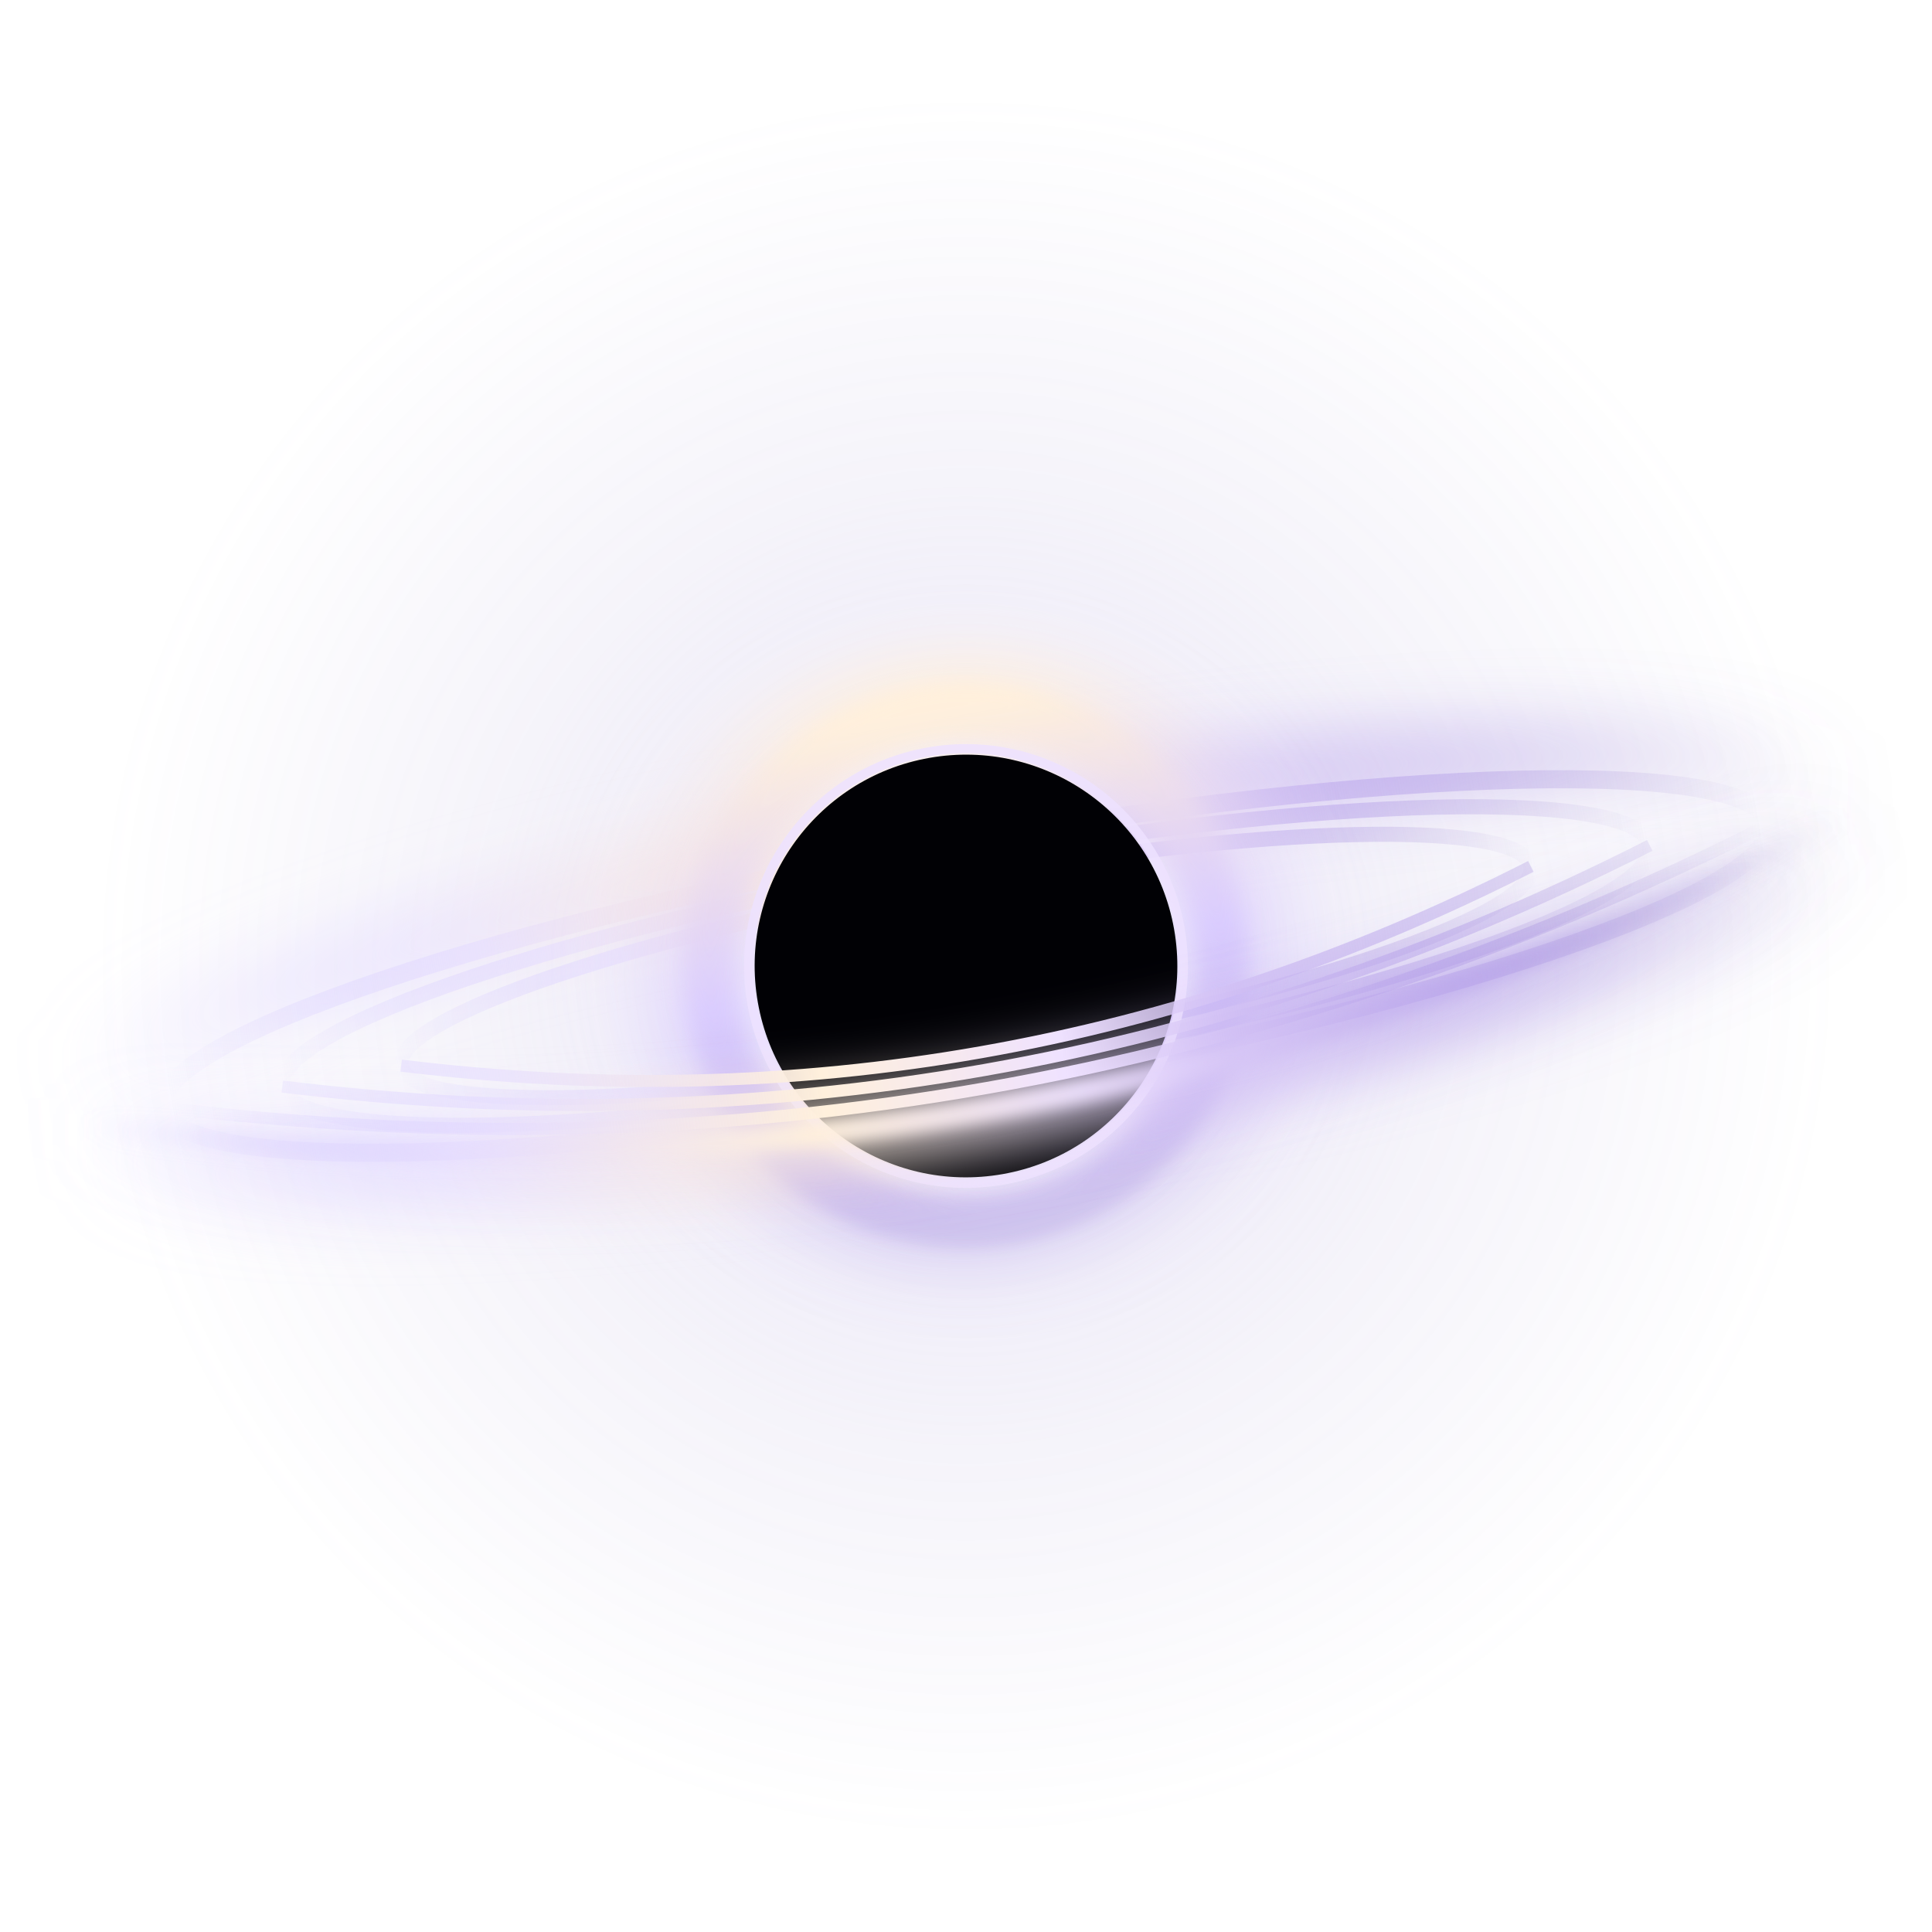
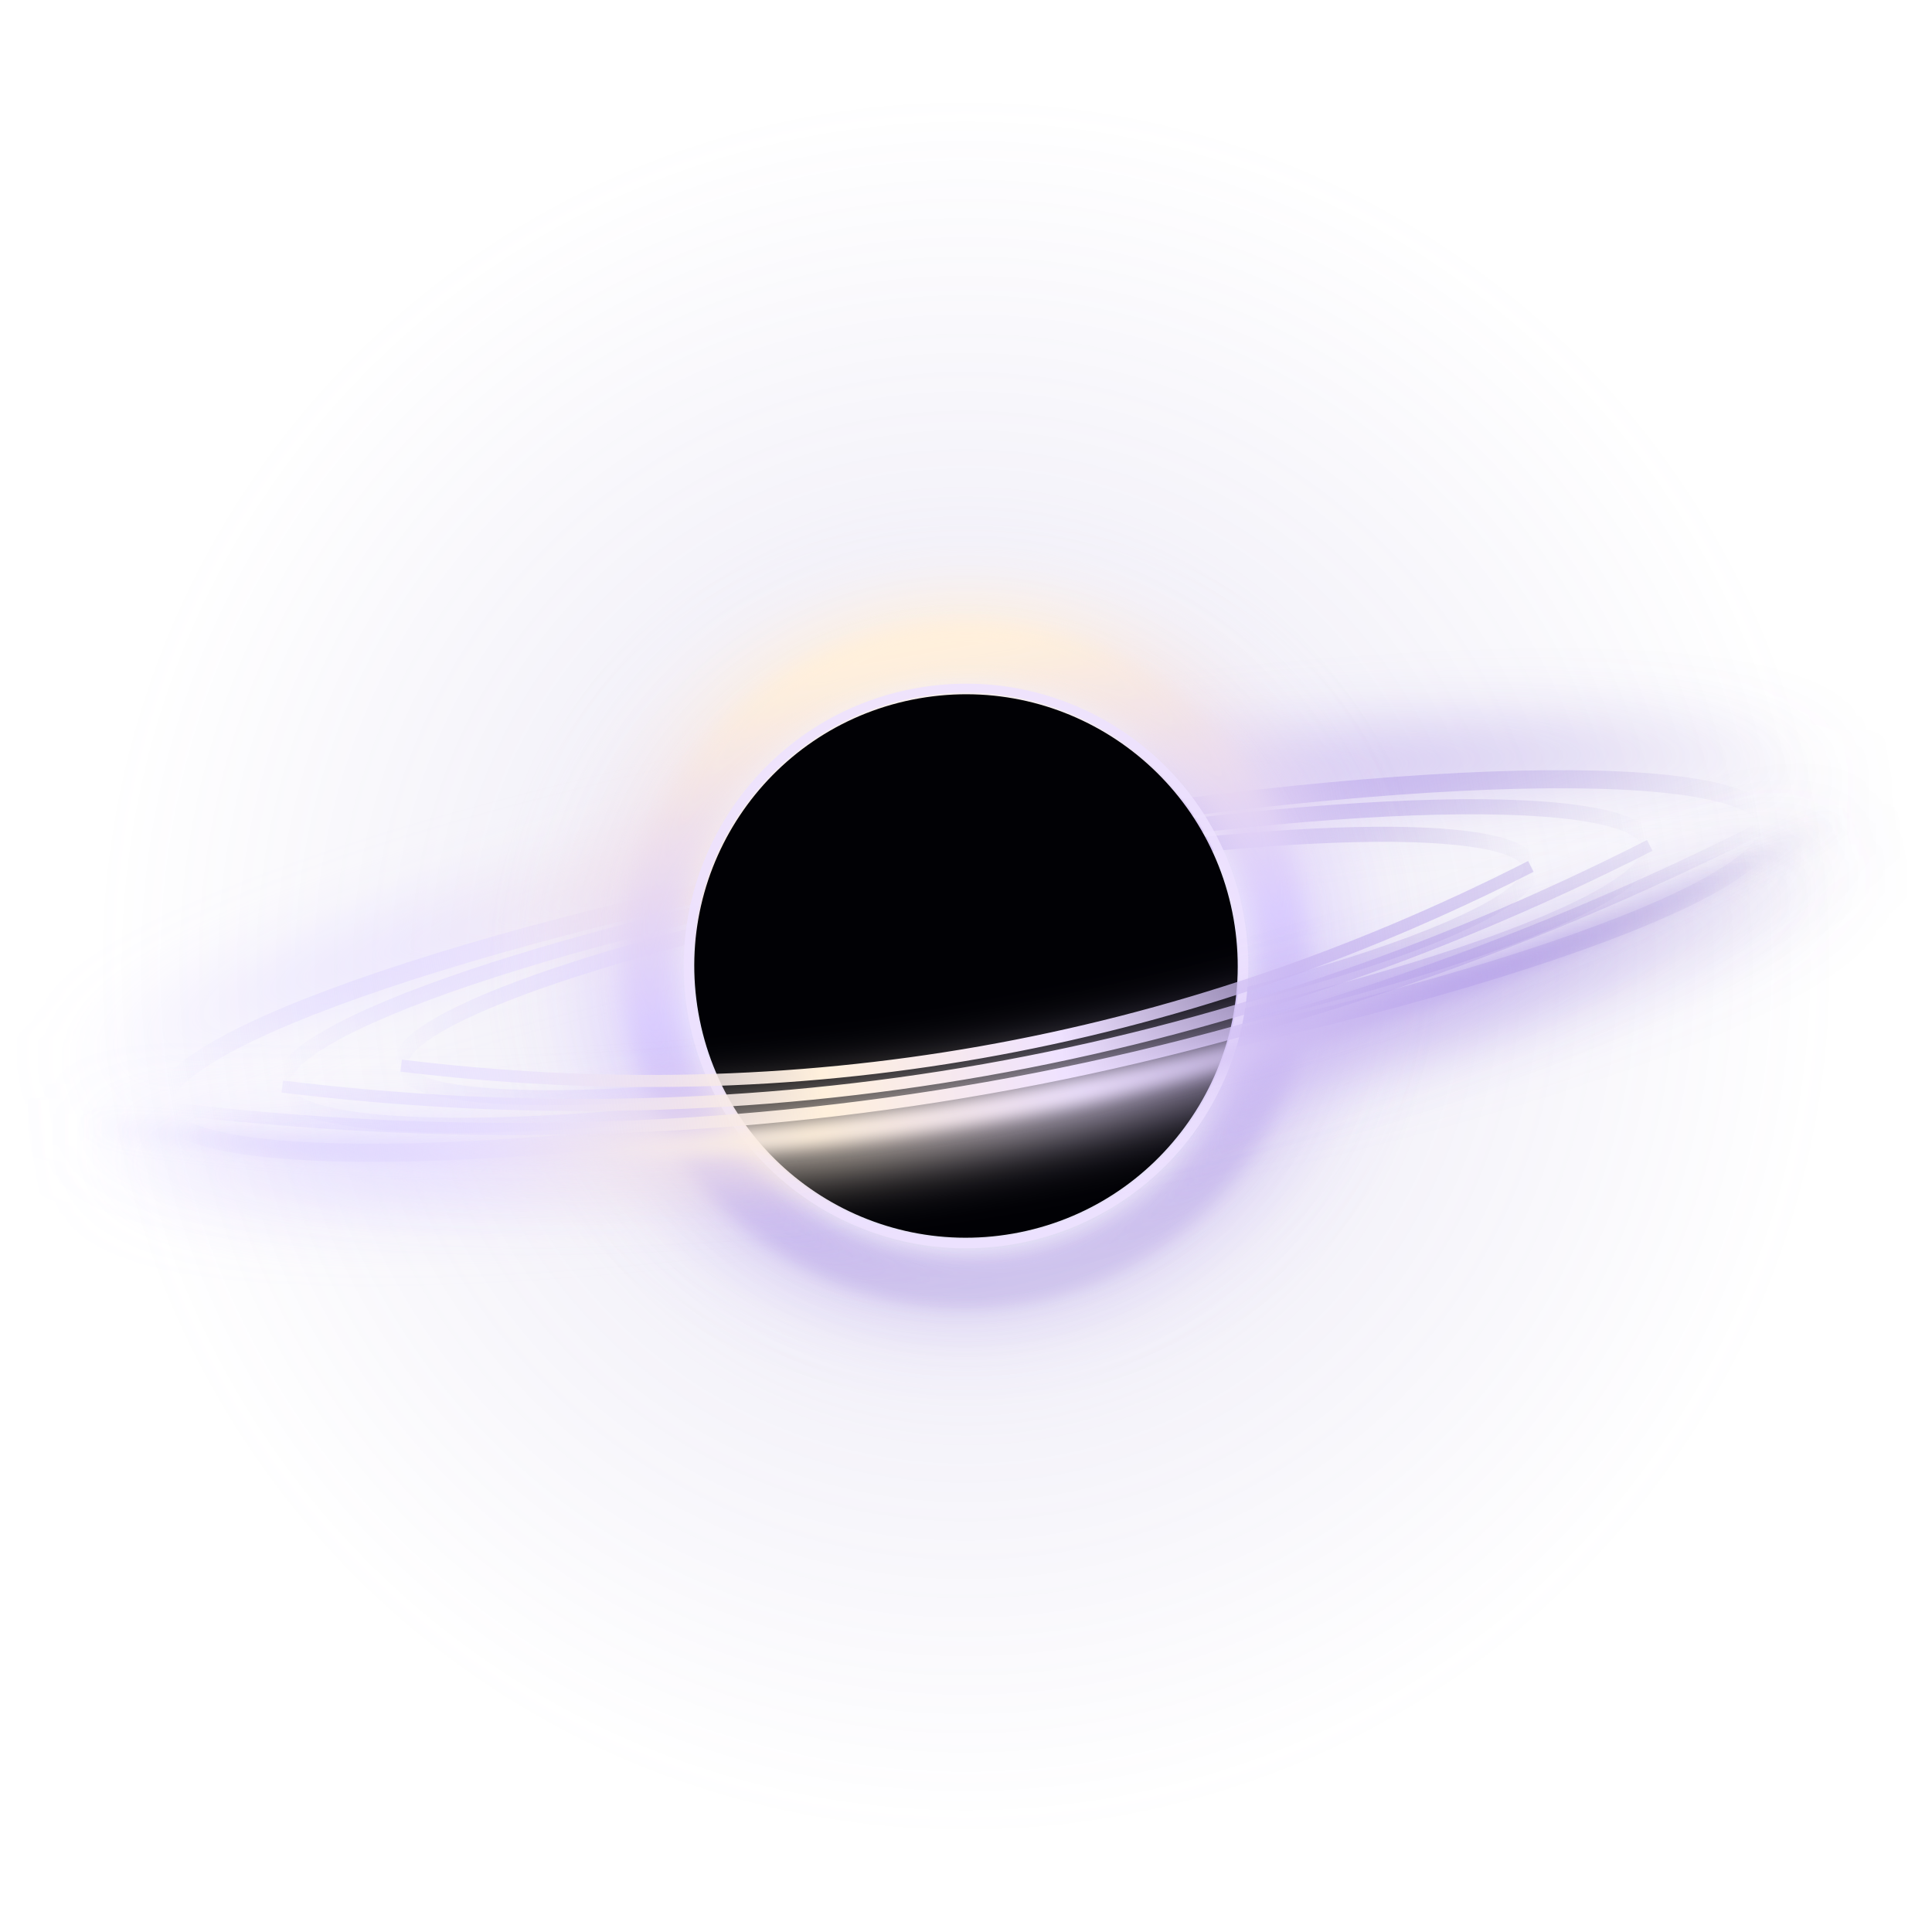
<svg xmlns="http://www.w3.org/2000/svg" viewBox="0 0 64 64">
  <defs>
    <radialGradient id="aura">
      <stop offset="0.15" stop-color="#c9bcff" stop-opacity=".22" />
      <stop offset=".55" stop-color="#8270bf" stop-opacity=".08" />
      <stop offset="1" stop-color="#8270bf" stop-opacity="0" />
    </radialGradient>
    <linearGradient id="matter">
      <stop stop-color="#c9bcff" stop-opacity="0" />
      <stop offset=".2" stop-color="#e5dcff" stop-opacity=".6" />
      <stop offset=".4" stop-color="#fff0dc" />
      <stop offset=".55" stop-color="#efe2ff" />
      <stop offset=".8" stop-color="#ac95e6" stop-opacity=".4" />
      <stop offset="1" stop-color="#8871c5" stop-opacity="0" />
    </linearGradient>
    <linearGradient id="arc" x2="0" y2="1">
      <stop stop-color="#fff0dc" />
      <stop offset=".5" stop-color="#d7c8ff" stop-opacity=".75" />
      <stop offset="1" stop-color="#9f86dd" stop-opacity=".25" />
    </linearGradient>
    <filter id="bloom" x="-100%" y="-100%" width="300%" height="300%">
      <feGaussianBlur stdDeviation="1.3" />
    </filter>
    <filter id="soft" x="-100%" y="-100%" width="300%" height="300%">
      <feGaussianBlur stdDeviation=".3" />
    </filter>
  </defs>
  <circle cx="32" cy="32" r="29" fill="url(#aura)" />
  <g transform="rotate(-10 32 32)">
    <g fill="none" stroke="url(#matter)">
      <ellipse cx="32" cy="32" rx="30" ry="4.8" stroke-width="2.5" filter="url(#bloom)" />
      <ellipse cx="32" cy="32" rx="27" ry="4.1" stroke-width=".6" />
      <ellipse cx="32" cy="32" rx="23" ry="3.5" stroke-width=".5" />
      <ellipse cx="32" cy="32" rx="19" ry="2.9" stroke-width=".5" />
    </g>
-     <circle cx="32" cy="32" r="8.7" fill="none" stroke="url(#arc)" stroke-width="3" filter="url(#bloom)" />
-     <circle cx="32" cy="32" r="8.5" fill="none" stroke="url(#arc)" stroke-width="1.7" filter="url(#soft)" />
-     <circle cx="32" cy="32" r="7" fill="#010105" />
-     <circle cx="32" cy="32" r="7.2" fill="none" stroke="#ede2ff" stroke-opacity=".85" stroke-width=".3" />
+     <circle cx="32" cy="32" r="10.7" fill="none" stroke="url(#arc)" stroke-width="3" filter="url(#bloom)" />
+     <circle cx="32" cy="32" r="10.5" fill="none" stroke="url(#arc)" stroke-width="1.7" filter="url(#soft)" />
+     <circle cx="32" cy="32" r="9" fill="#010105" />
+     <circle cx="32" cy="32" r="9.2" fill="none" stroke="#ede2ff" stroke-opacity=".85" stroke-width=".3" />
    <g fill="none" stroke="url(#matter)">
      <path d="M 2,32 Q 32,41.6 62,32" stroke-width="2" filter="url(#bloom)" />
      <path d="M 2,32 Q 32,41.6 62,32" stroke-width=".75" filter="url(#soft)" />
      <path d="M 5,32 Q 32,40.2 59,32 M 9,32 Q 32,39 55,32 M 13,32 Q 32,37.8 51,32" stroke-width=".4" />
    </g>
  </g>
</svg>
